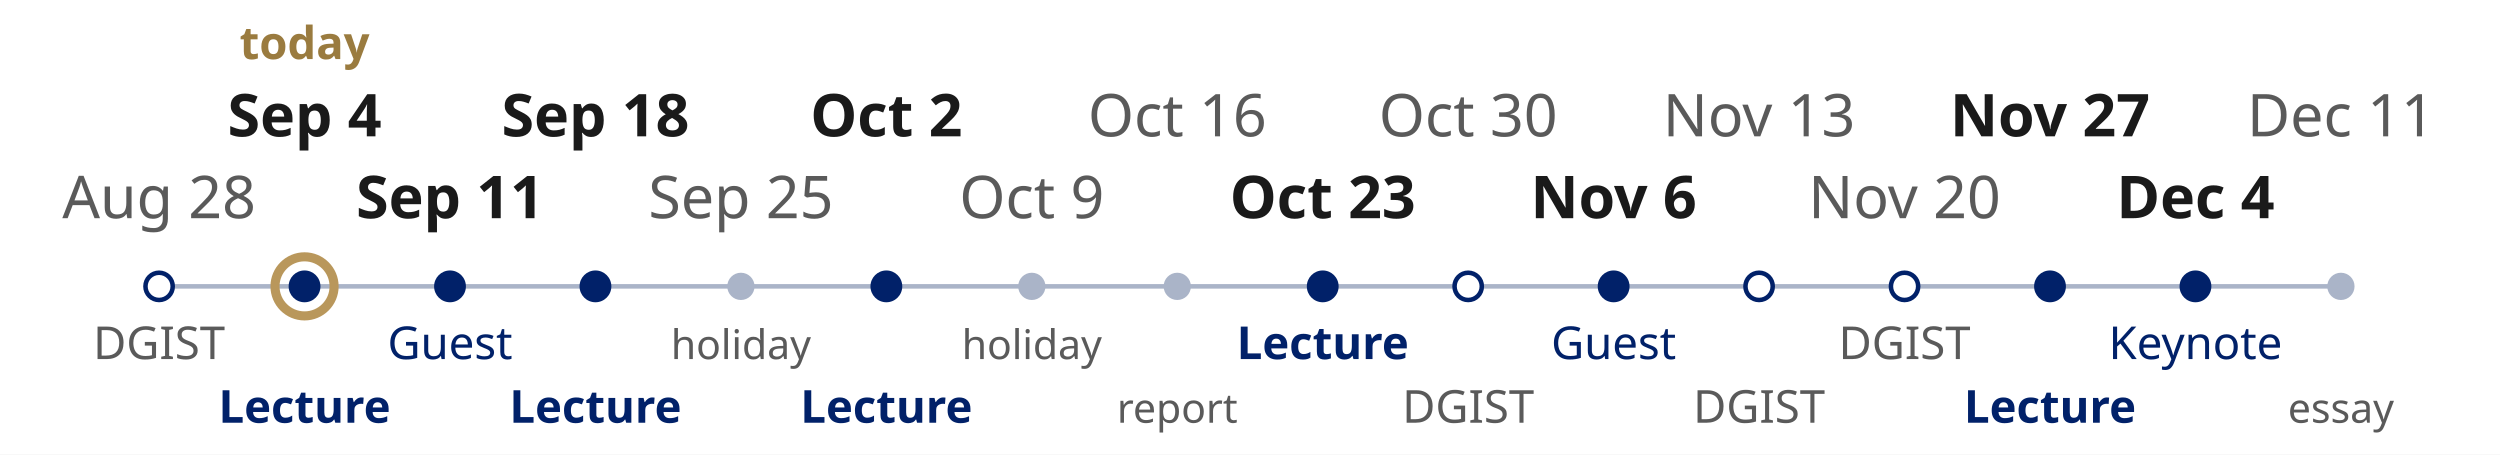
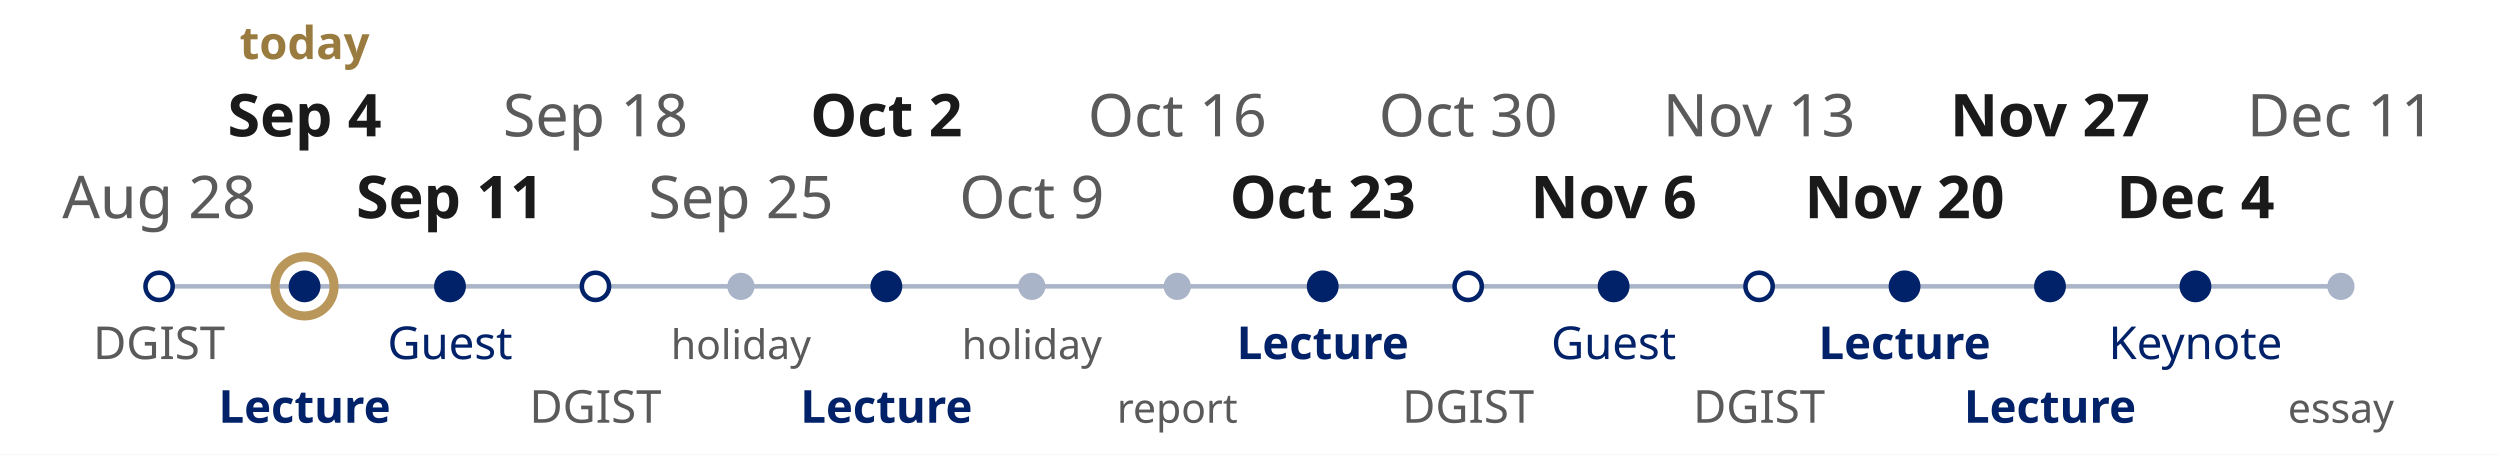
<svg xmlns="http://www.w3.org/2000/svg" width="1100" height="200" viewBox="0 0 1100 200" class="semester-map-svg" role="img" aria-label="Semester timeline, week 02 highlighted" style="font-family:sans-serif">
  <rect width="1100" height="200" fill="#ffffff" />
  <line x1="70.0" y1="126" x2="1030.0" y2="126" stroke="#aab4c8" stroke-width="2" />
  <circle cx="70.0" cy="126" r="6" fill="#fff" stroke="#012169" stroke-width="2" />
  <text x="70.0" y="96" font-size="26" font-weight="400" text-anchor="middle" fill="#5a5a5a" class="date">Aug 28</text>
  <text x="70.0" y="158" font-size="20" text-anchor="middle" fill="#5a5a5a" class="tag">DGIST</text>
  <circle cx="134.0" cy="126" r="7" fill="#012169" />
  <circle cx="134.0" cy="126" r="13" fill="none" stroke="#B9975B" stroke-width="4" class="today-ring" />
  <text x="134.0" y="26" font-size="20" font-weight="700" text-anchor="middle" fill="#9A7B3F" class="today-tag">today</text>
  <text x="134.0" y="60" font-size="26" font-weight="700" text-anchor="middle" fill="#1a1a1a" class="date">Sep 4</text>
  <text x="134.0" y="186" font-size="20" font-weight="700" text-anchor="middle" fill="#012169" class="tag">Lecture</text>
  <circle cx="198.0" cy="126" r="7" fill="#012169" />
  <text x="198.0" y="96" font-size="26" font-weight="700" text-anchor="middle" fill="#1a1a1a" class="date">Sep 11</text>
  <text x="198.0" y="158" font-size="20" text-anchor="middle" fill="#012169" class="tag">Guest</text>
-   <circle cx="262.0" cy="126" r="7" fill="#012169" />
-   <text x="262.0" y="60" font-size="26" font-weight="700" text-anchor="middle" fill="#1a1a1a" class="date">Sep 18</text>
-   <text x="262.0" y="186" font-size="20" font-weight="700" text-anchor="middle" fill="#012169" class="tag">Lecture</text>
+   <circle cx="262.0" cy="126" r="6" fill="#fff" stroke="#012169" stroke-width="2" />
+   <text x="262.0" y="60" font-size="26" font-weight="400" text-anchor="middle" fill="#5a5a5a" class="date">Sep 18</text>
+   <text x="262.0" y="186" font-size="20" text-anchor="middle" fill="#5a5a5a" class="tag">DGIST</text>
  <circle cx="326.0" cy="126" r="6" fill="#aab4c8" />
  <text x="326.0" y="96" font-size="26" font-weight="400" text-anchor="middle" fill="#5a5a5a" class="date">Sep 25</text>
  <text x="326.0" y="158" font-size="18" text-anchor="middle" fill="#5a5a5a" class="tag">holiday</text>
  <circle cx="390.0" cy="126" r="7" fill="#012169" />
  <text x="390.0" y="60" font-size="26" font-weight="700" text-anchor="middle" fill="#1a1a1a" class="date">Oct 2</text>
  <text x="390.0" y="186" font-size="20" font-weight="700" text-anchor="middle" fill="#012169" class="tag">Lecture</text>
  <circle cx="454.0" cy="126" r="6" fill="#aab4c8" />
  <text x="454.0" y="96" font-size="26" font-weight="400" text-anchor="middle" fill="#5a5a5a" class="date">Oct 9</text>
  <text x="454.0" y="158" font-size="18" text-anchor="middle" fill="#5a5a5a" class="tag">holiday</text>
  <circle cx="518.0" cy="126" r="6" fill="#aab4c8" />
  <text x="518.0" y="60" font-size="26" font-weight="400" text-anchor="middle" fill="#5a5a5a" class="date">Oct 16</text>
  <text x="518.0" y="186" font-size="18" text-anchor="middle" fill="#5a5a5a" class="tag">report</text>
  <circle cx="582.0" cy="126" r="7" fill="#012169" />
  <text x="582.0" y="96" font-size="26" font-weight="700" text-anchor="middle" fill="#1a1a1a" class="date">Oct 23</text>
  <text x="582.0" y="158" font-size="20" font-weight="700" text-anchor="middle" fill="#012169" class="tag">Lecture</text>
  <circle cx="646.0" cy="126" r="6" fill="#fff" stroke="#012169" stroke-width="2" />
  <text x="646.0" y="60" font-size="26" font-weight="400" text-anchor="middle" fill="#5a5a5a" class="date">Oct 30</text>
  <text x="646.0" y="186" font-size="20" text-anchor="middle" fill="#5a5a5a" class="tag">DGIST</text>
  <circle cx="710.0" cy="126" r="7" fill="#012169" />
  <text x="710.0" y="96" font-size="26" font-weight="700" text-anchor="middle" fill="#1a1a1a" class="date">Nov 6</text>
  <text x="710.0" y="158" font-size="20" text-anchor="middle" fill="#012169" class="tag">Guest</text>
  <circle cx="774.0" cy="126" r="6" fill="#fff" stroke="#012169" stroke-width="2" />
  <text x="774.0" y="60" font-size="26" font-weight="400" text-anchor="middle" fill="#5a5a5a" class="date">Nov 13</text>
  <text x="774.0" y="186" font-size="20" text-anchor="middle" fill="#5a5a5a" class="tag">DGIST</text>
-   <circle cx="838.0" cy="126" r="6" fill="#fff" stroke="#012169" stroke-width="2" />
-   <text x="838.0" y="96" font-size="26" font-weight="400" text-anchor="middle" fill="#5a5a5a" class="date">Nov 20</text>
-   <text x="838.0" y="158" font-size="20" text-anchor="middle" fill="#5a5a5a" class="tag">DGIST</text>
+   <circle cx="838.0" cy="126" r="7" fill="#012169" />
+   <text x="838.0" y="96" font-size="26" font-weight="700" text-anchor="middle" fill="#1a1a1a" class="date">Nov 20</text>
+   <text x="838.0" y="158" font-size="20" font-weight="700" text-anchor="middle" fill="#012169" class="tag">Lecture</text>
  <circle cx="902.0" cy="126" r="7" fill="#012169" />
  <text x="902.0" y="60" font-size="26" font-weight="700" text-anchor="middle" fill="#1a1a1a" class="date">Nov 27</text>
  <text x="902.0" y="186" font-size="20" font-weight="700" text-anchor="middle" fill="#012169" class="tag">Lecture</text>
  <circle cx="966.0" cy="126" r="7" fill="#012169" />
  <text x="966.0" y="96" font-size="26" font-weight="700" text-anchor="middle" fill="#1a1a1a" class="date">Dec 4</text>
  <text x="966.0" y="158" font-size="20" text-anchor="middle" fill="#012169" class="tag">Keynote</text>
  <circle cx="1030.0" cy="126" r="6" fill="#aab4c8" />
  <text x="1030.0" y="60" font-size="26" font-weight="400" text-anchor="middle" fill="#5a5a5a" class="date">Dec 11</text>
  <text x="1030.0" y="186" font-size="18" text-anchor="middle" fill="#5a5a5a" class="tag">essay</text>
</svg>
